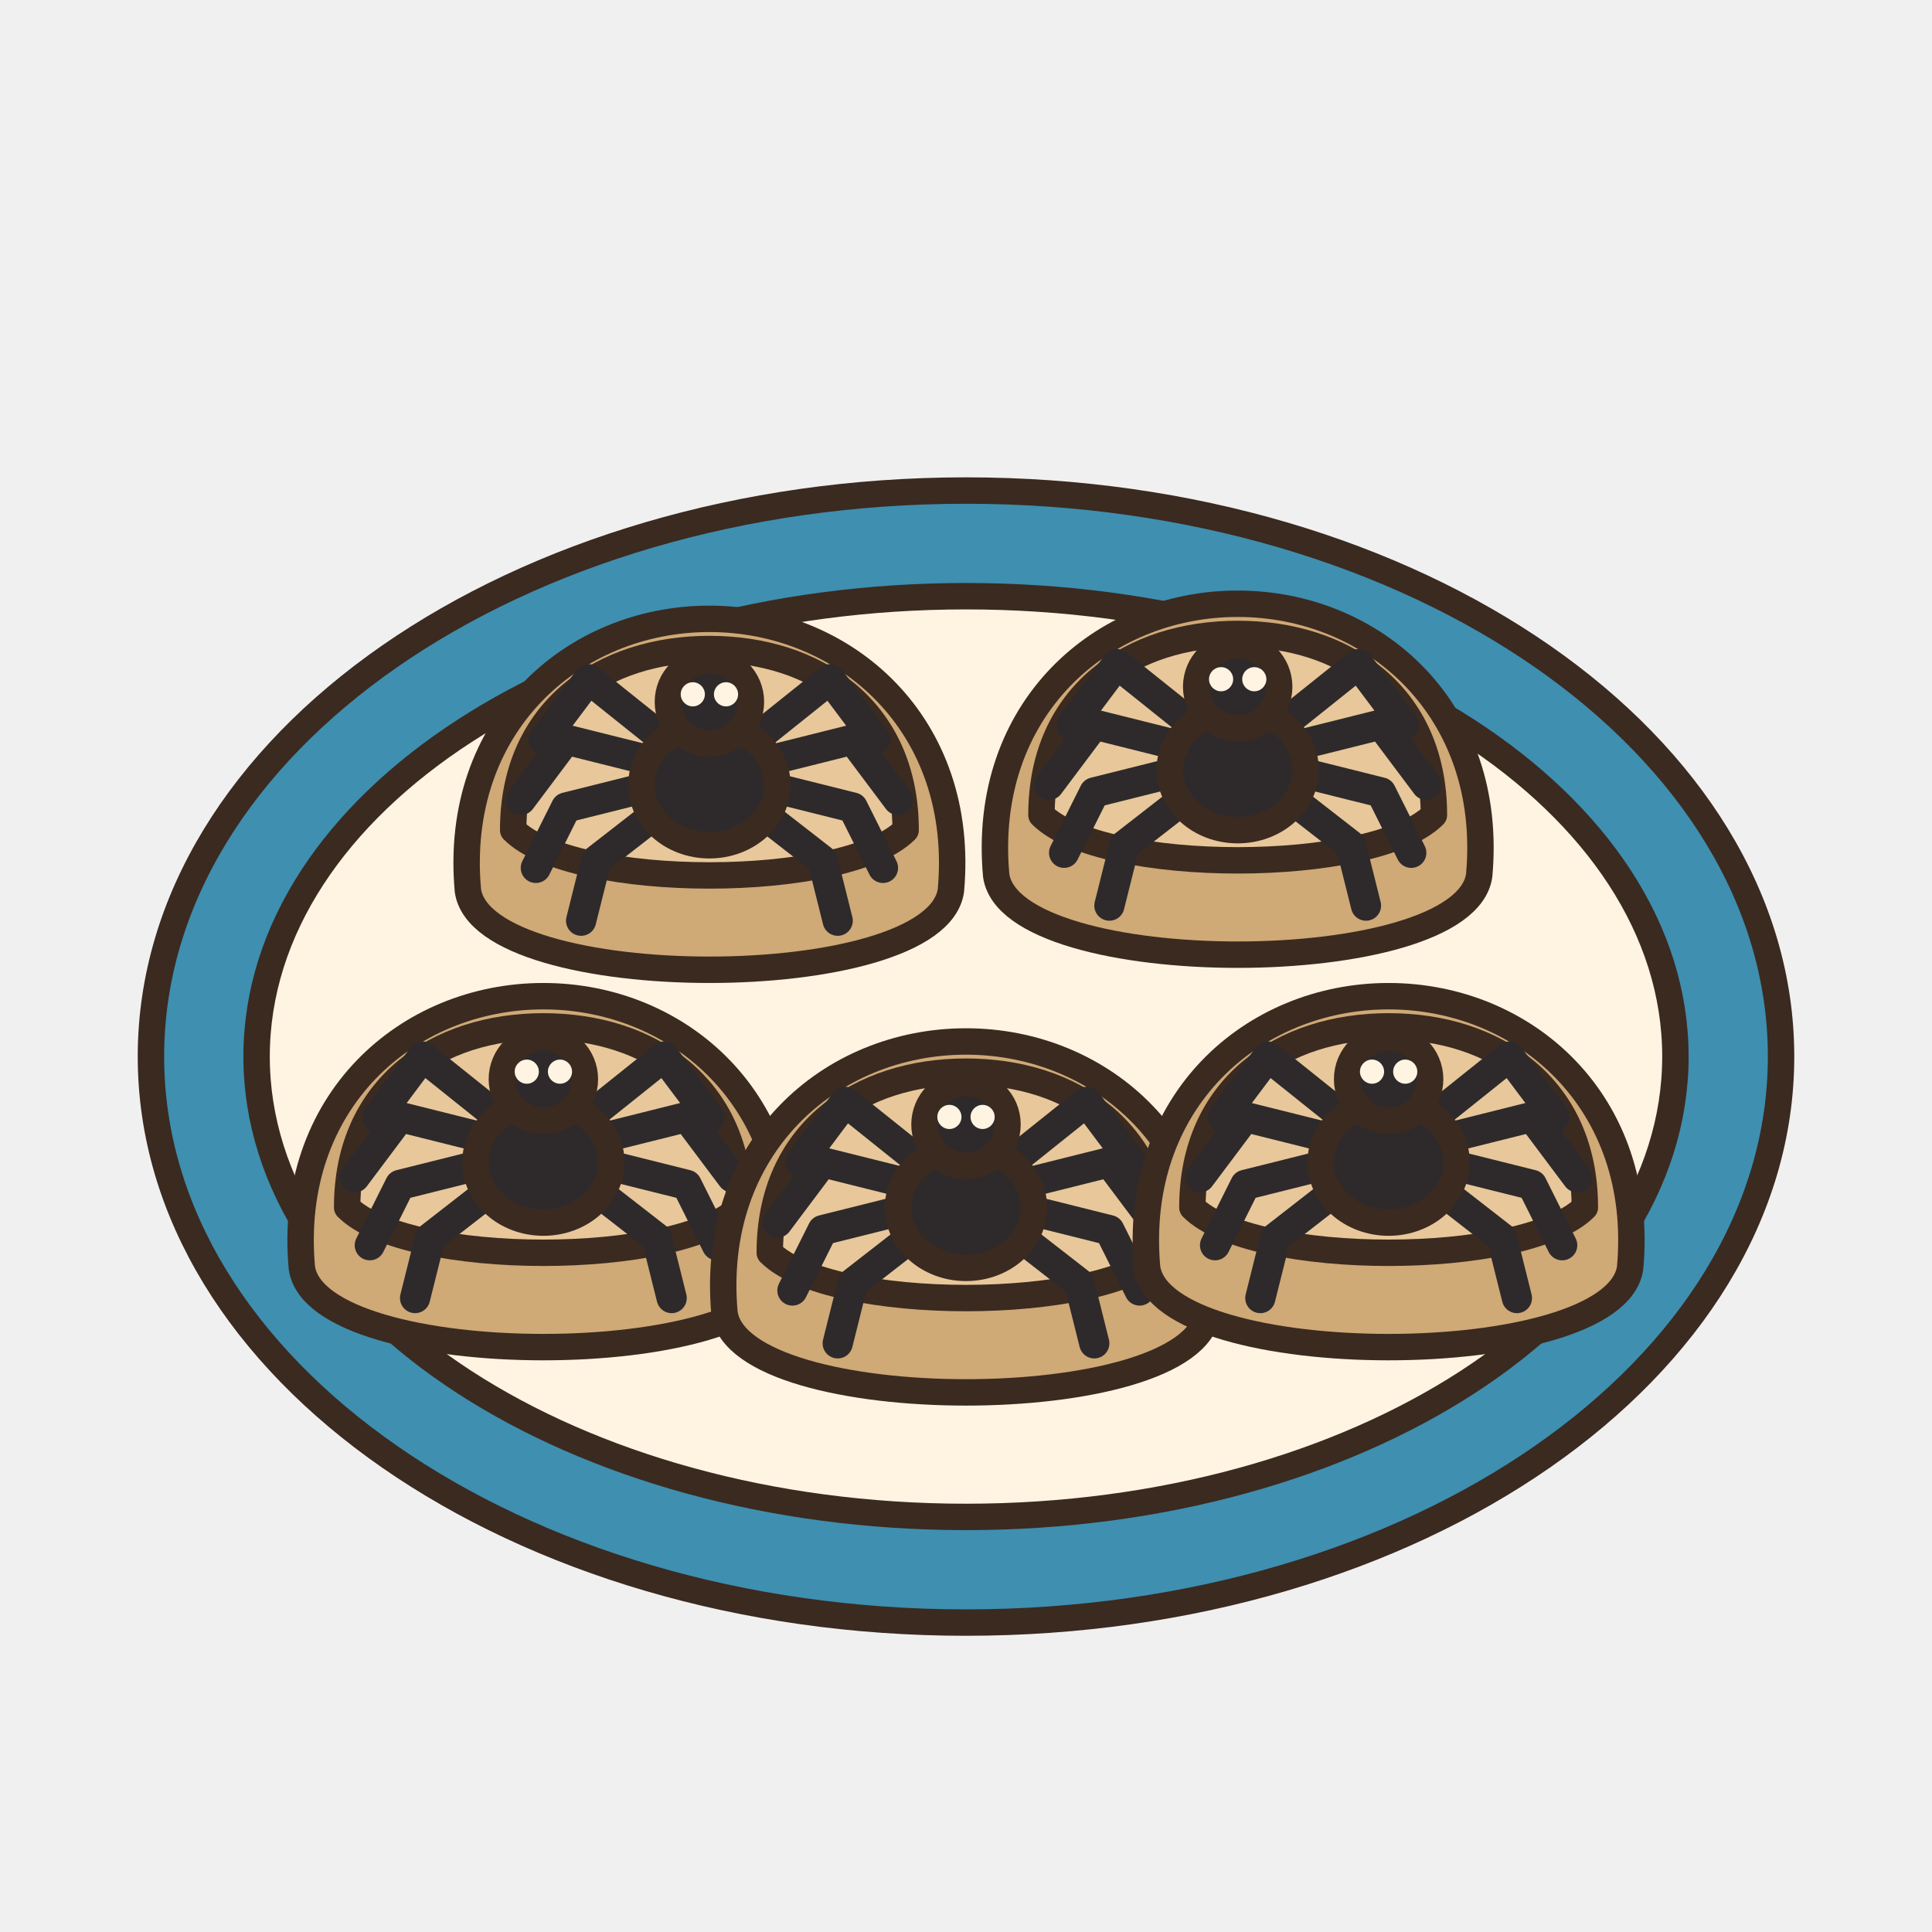
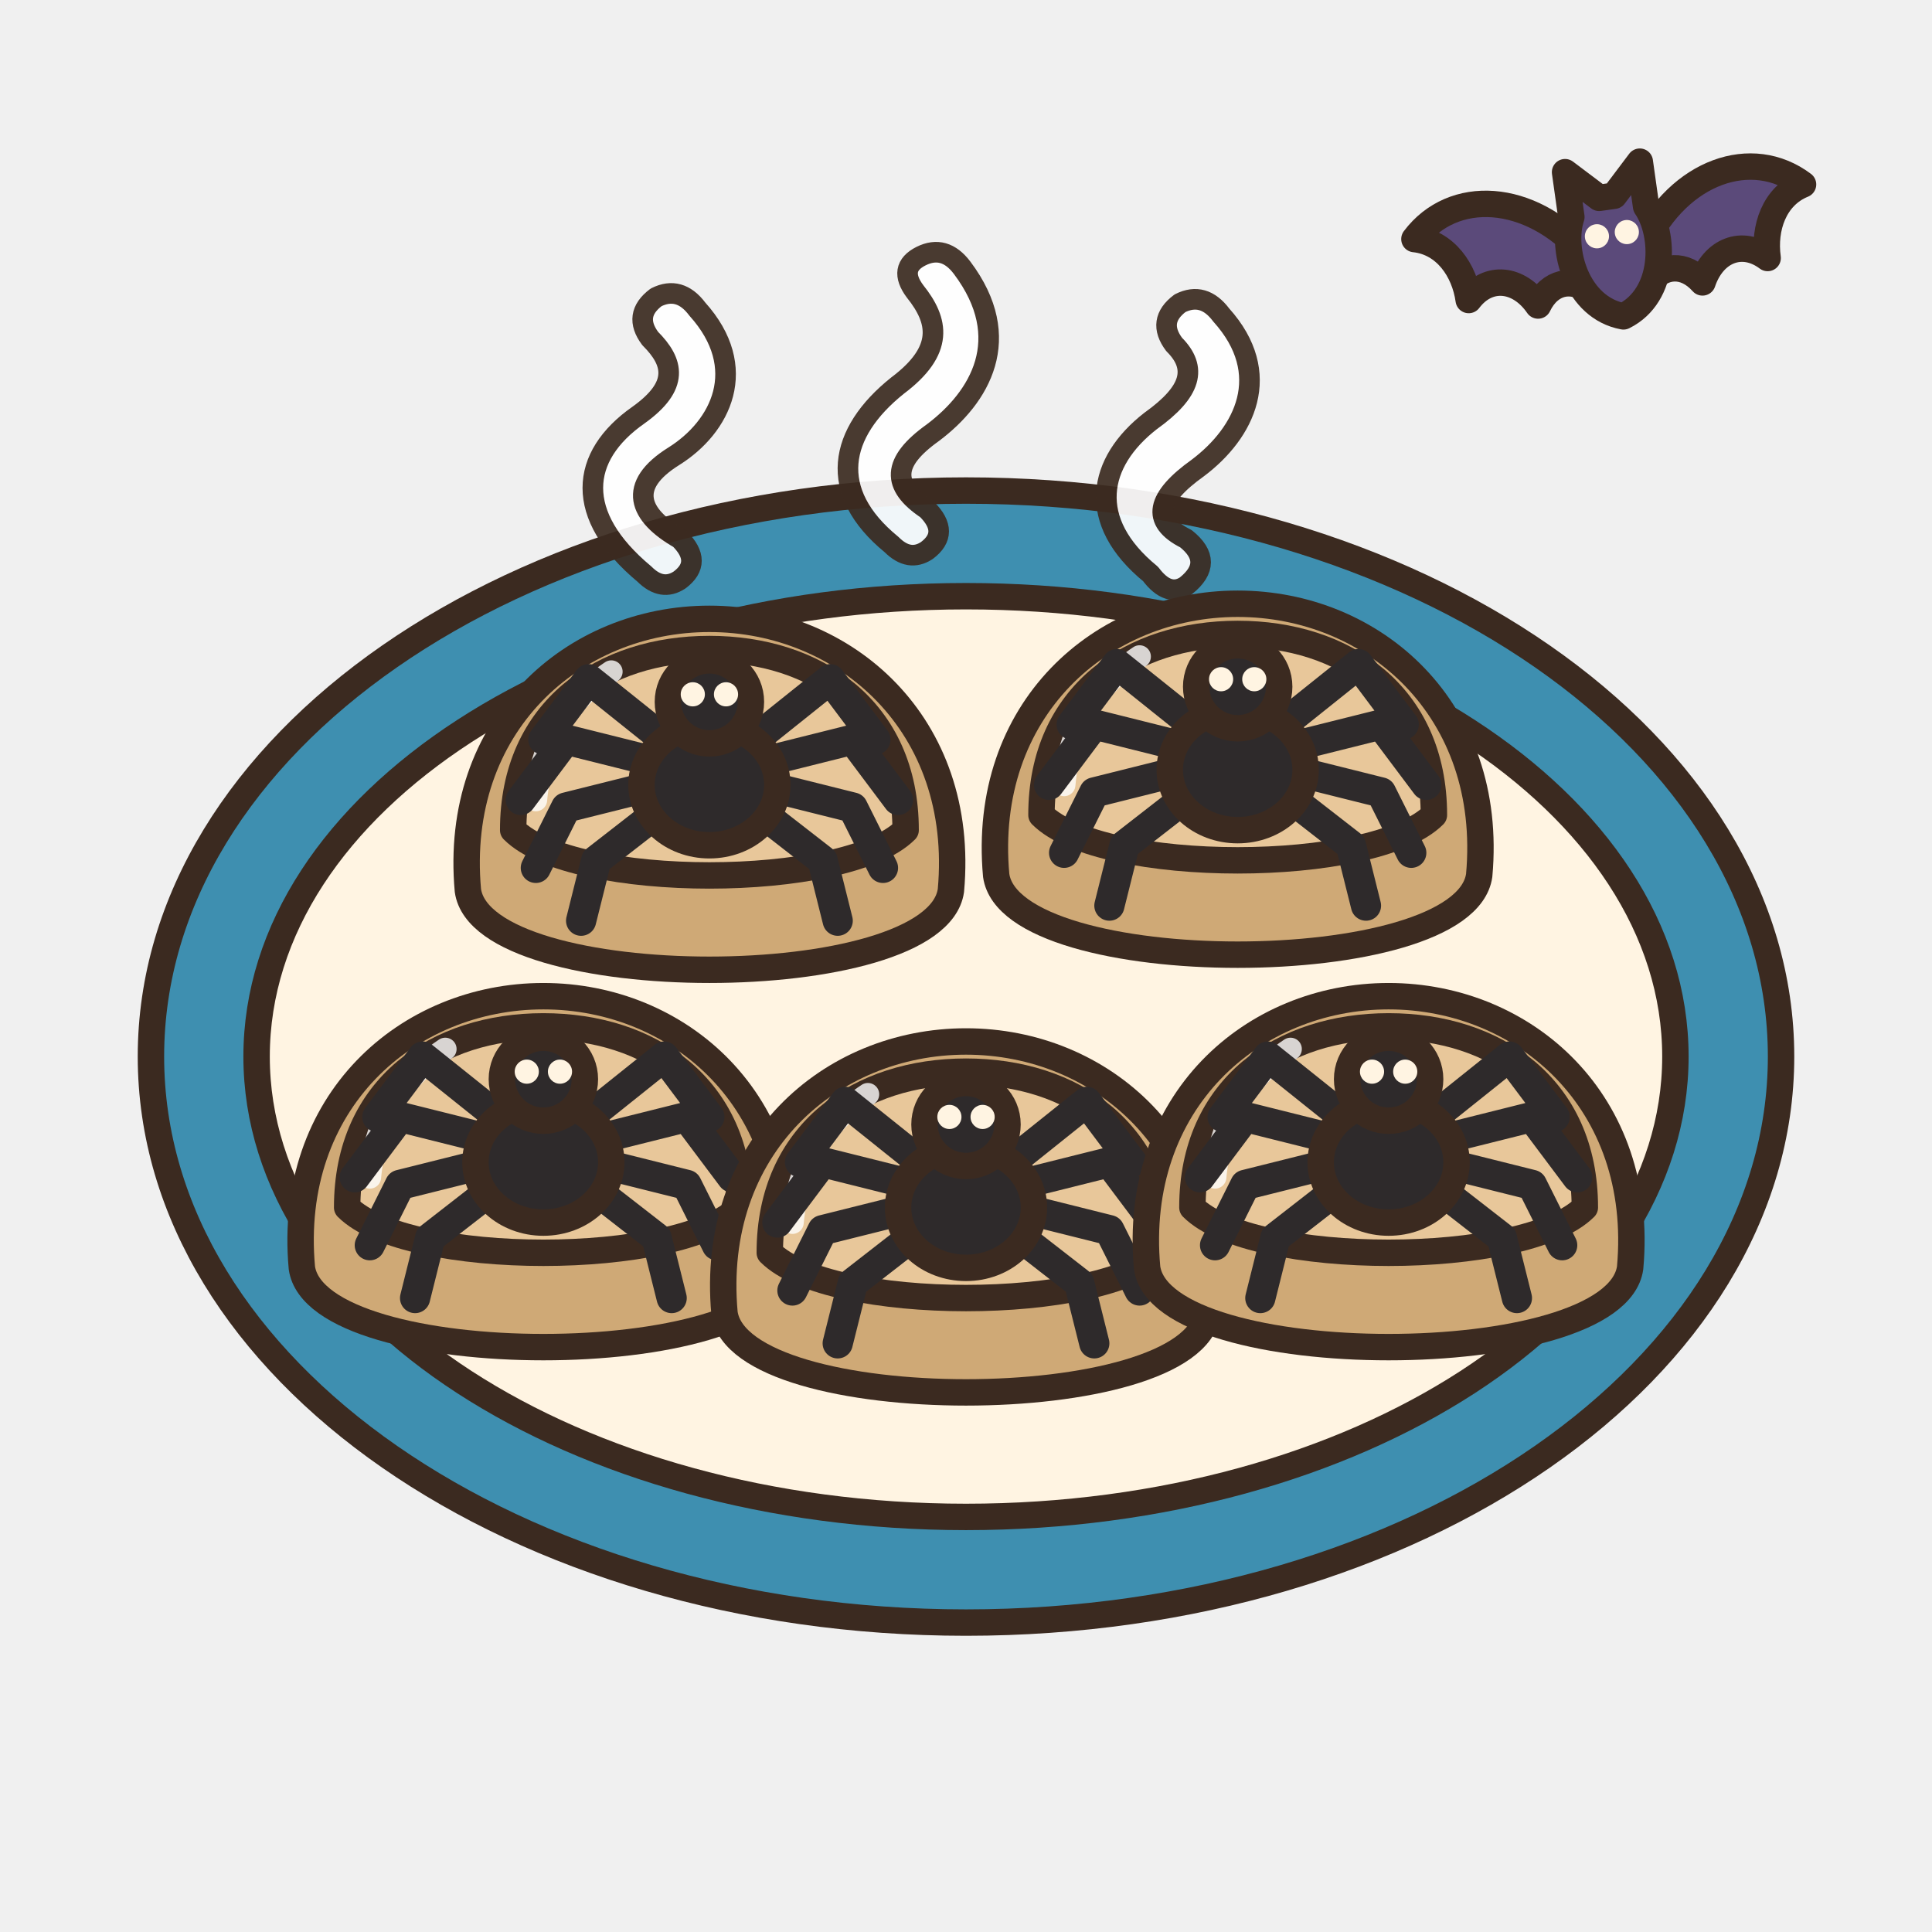
<svg xmlns="http://www.w3.org/2000/svg" viewBox="0 0 256 256">
  <g stroke="#3B2A20" stroke-width="3.5" stroke-linecap="round" stroke-linejoin="round">
    <g id="plate">
      <ellipse cx="128" cy="140" rx="108" ry="75" fill="#3E8FB0" />
      <ellipse cx="128" cy="140" rx="94" ry="61" fill="#FFF4E2" />
    </g>
+     <g id="steam" fill="#FFFFFF" opacity="0.92" transform="translate(30 16) scale(0.78)">
+       <path d="M71 77 C59 67 60 57 70 50 C77 45 76 41 72 37 Q69 33 73 30 Q77 28 80 32 C89 42 84 52 76 57 C68 62 70 67 77 71 Q81 75 77 78 Q74 80 71 77 Z" />
+       <path d="M113 72 C102 63 104 53 114 45 C122 39 121 34 117 29 Q114 25 118 23 Q122 21 125 25 C134 37 128 47 120 53 C113 58 113 62 119 66 Q123 70 119 73 Q116 75 113 72 Z" />
+       <path d="M157 77 C146 68 148 58 157 51 C164 46 165 42 161 38 Q158 34 162 31 Q166 29 169 33 C178 43 173 53 165 59 C158 64 157 68 163 71 Q168 75 163 79 Q160 81 157 77 Z" />
+     </g>
    <g id="bun-1" transform="translate(94 110)">
      <path d="M-32 8 C-34 -14 -18 -28 0 -28 C18 -28 34 -14 32 8 C30 22 -30 22 -32 8 Z" fill="#CFA976" />
      <path d="M-26 0 C-26 -16 -14 -24 0 -24 C14 -24 26 -16 26 0 C18 8 -18 8 -26 0 Z" fill="#E8C79A" />
+       <path d="M-23 -4 Q-22 -15 -13 -21" fill="none" stroke="#FFFFFF" stroke-width="3" opacity="0.8" />
      <path d="M-6 -12 L-16 -20 L-22 -12 M-7 -9 L-19 -12 L-25 -4 M-7 -6 L-19 -3 L-23 5 M-6 -3 L-15 4 L-17 12 M6 -12 L16 -20 L22 -12 M7 -9 L19 -12 L25 -4 M7 -6 L19 -3 L23 5 M6 -3 L15 4 L17 12" fill="none" stroke="#2E2A2B" stroke-width="4" />
      <ellipse cx="0" cy="-6" rx="9" ry="8" fill="#2E2A2B" />
      <circle cx="0" cy="-17" r="5.5" fill="#2E2A2B" />
      <circle cx="-2.2" cy="-18" r="1.6" fill="#FFF4E2" stroke="none" />
      <circle cx="2.2" cy="-18" r="1.6" fill="#FFF4E2" stroke="none" />
    </g>
    <g id="bun-2" transform="translate(164 108)">
      <path d="M-32 8 C-34 -14 -18 -28 0 -28 C18 -28 34 -14 32 8 C30 22 -30 22 -32 8 Z" fill="#CFA976" />
      <path d="M-26 0 C-26 -16 -14 -24 0 -24 C14 -24 26 -16 26 0 C18 8 -18 8 -26 0 Z" fill="#E8C79A" />
+       <path d="M-23 -4 Q-22 -15 -13 -21" fill="none" stroke="#FFFFFF" stroke-width="3" opacity="0.8" />
      <path d="M-6 -12 L-16 -20 L-22 -12 M-7 -9 L-19 -12 L-25 -4 M-7 -6 L-19 -3 L-23 5 M-6 -3 L-15 4 L-17 12 M6 -12 L16 -20 L22 -12 M7 -9 L19 -12 L25 -4 M7 -6 L19 -3 L23 5 M6 -3 L15 4 L17 12" fill="none" stroke="#2E2A2B" stroke-width="4" />
      <ellipse cx="0" cy="-6" rx="9" ry="8" fill="#2E2A2B" />
      <circle cx="0" cy="-17" r="5.5" fill="#2E2A2B" />
      <circle cx="-2.2" cy="-18" r="1.6" fill="#FFF4E2" stroke="none" />
      <circle cx="2.2" cy="-18" r="1.6" fill="#FFF4E2" stroke="none" />
    </g>
    <g id="bun-3" transform="translate(72 160)">
      <path d="M-32 8 C-34 -14 -18 -28 0 -28 C18 -28 34 -14 32 8 C30 22 -30 22 -32 8 Z" fill="#CFA976" />
      <path d="M-26 0 C-26 -16 -14 -24 0 -24 C14 -24 26 -16 26 0 C18 8 -18 8 -26 0 Z" fill="#E8C79A" />
+       <path d="M-23 -4 Q-22 -15 -13 -21" fill="none" stroke="#FFFFFF" stroke-width="3" opacity="0.8" />
      <path d="M-6 -12 L-16 -20 L-22 -12 M-7 -9 L-19 -12 L-25 -4 M-7 -6 L-19 -3 L-23 5 M-6 -3 L-15 4 L-17 12 M6 -12 L16 -20 L22 -12 M7 -9 L19 -12 L25 -4 M7 -6 L19 -3 L23 5 M6 -3 L15 4 L17 12" fill="none" stroke="#2E2A2B" stroke-width="4" />
      <ellipse cx="0" cy="-6" rx="9" ry="8" fill="#2E2A2B" />
      <circle cx="0" cy="-17" r="5.5" fill="#2E2A2B" />
      <circle cx="-2.2" cy="-18" r="1.6" fill="#FFF4E2" stroke="none" />
      <circle cx="2.2" cy="-18" r="1.6" fill="#FFF4E2" stroke="none" />
    </g>
    <g id="bun-4" transform="translate(128 166)">
      <path d="M-32 8 C-34 -14 -18 -28 0 -28 C18 -28 34 -14 32 8 C30 22 -30 22 -32 8 Z" fill="#CFA976" />
      <path d="M-26 0 C-26 -16 -14 -24 0 -24 C14 -24 26 -16 26 0 C18 8 -18 8 -26 0 Z" fill="#E8C79A" />
+       <path d="M-23 -4 Q-22 -15 -13 -21" fill="none" stroke="#FFFFFF" stroke-width="3" opacity="0.8" />
      <path d="M-6 -12 L-16 -20 L-22 -12 M-7 -9 L-19 -12 L-25 -4 M-7 -6 L-19 -3 L-23 5 M-6 -3 L-15 4 L-17 12 M6 -12 L16 -20 L22 -12 M7 -9 L19 -12 L25 -4 M7 -6 L19 -3 L23 5 M6 -3 L15 4 L17 12" fill="none" stroke="#2E2A2B" stroke-width="4" />
      <ellipse cx="0" cy="-6" rx="9" ry="8" fill="#2E2A2B" />
      <circle cx="0" cy="-17" r="5.5" fill="#2E2A2B" />
      <circle cx="-2.2" cy="-18" r="1.6" fill="#FFF4E2" stroke="none" />
      <circle cx="2.2" cy="-18" r="1.6" fill="#FFF4E2" stroke="none" />
    </g>
    <g id="bun-5" transform="translate(184 160)">
      <path d="M-32 8 C-34 -14 -18 -28 0 -28 C18 -28 34 -14 32 8 C30 22 -30 22 -32 8 Z" fill="#CFA976" />
      <path d="M-26 0 C-26 -16 -14 -24 0 -24 C14 -24 26 -16 26 0 C18 8 -18 8 -26 0 Z" fill="#E8C79A" />
+       <path d="M-23 -4 Q-22 -15 -13 -21" fill="none" stroke="#FFFFFF" stroke-width="3" opacity="0.8" />
      <path d="M-6 -12 L-16 -20 L-22 -12 M-7 -9 L-19 -12 L-25 -4 M-7 -6 L-19 -3 L-23 5 M-6 -3 L-15 4 L-17 12 M6 -12 L16 -20 L22 -12 M7 -9 L19 -12 L25 -4 M7 -6 L19 -3 L23 5 M6 -3 L15 4 L17 12" fill="none" stroke="#2E2A2B" stroke-width="4" />
      <ellipse cx="0" cy="-6" rx="9" ry="8" fill="#2E2A2B" />
      <circle cx="0" cy="-17" r="5.5" fill="#2E2A2B" />
      <circle cx="-2.2" cy="-18" r="1.6" fill="#FFF4E2" stroke="none" />
      <circle cx="2.2" cy="-18" r="1.6" fill="#FFF4E2" stroke="none" />
    </g>
+     <g id="bat" transform="translate(214 34) rotate(-8)">
+       <path d="M-4 -1 C-10 -10 -20 -12 -26 -6 C-22 -5 -20 -1 -20 3 C-17 0 -13 1 -11 5 C-9 2 -6 2 -4 4 Z" fill="#5B4A7A" />
+       <path d="M4 -1 C10 -10 20 -12 26 -6 C22 -5 20 -1 20 3 C17 0 13 1 11 5 C9 2 6 2 4 4 Z" fill="#5B4A7A" />
+       <path d="M-5 -6 L-5 -12 L-1 -8 L1 -8 L5 -12 L5 -6 C7 -2 6 6 0 8 C-6 6 -7 -2 -5 -6 Z" fill="#5B4A7A" />
+       <circle cx="-2" cy="-3" r="1.6" fill="#FFF4E2" stroke="none" />
+       <circle cx="2" cy="-3" r="1.6" fill="#FFF4E2" stroke="none" />
+     </g>
  </g>
</svg>
